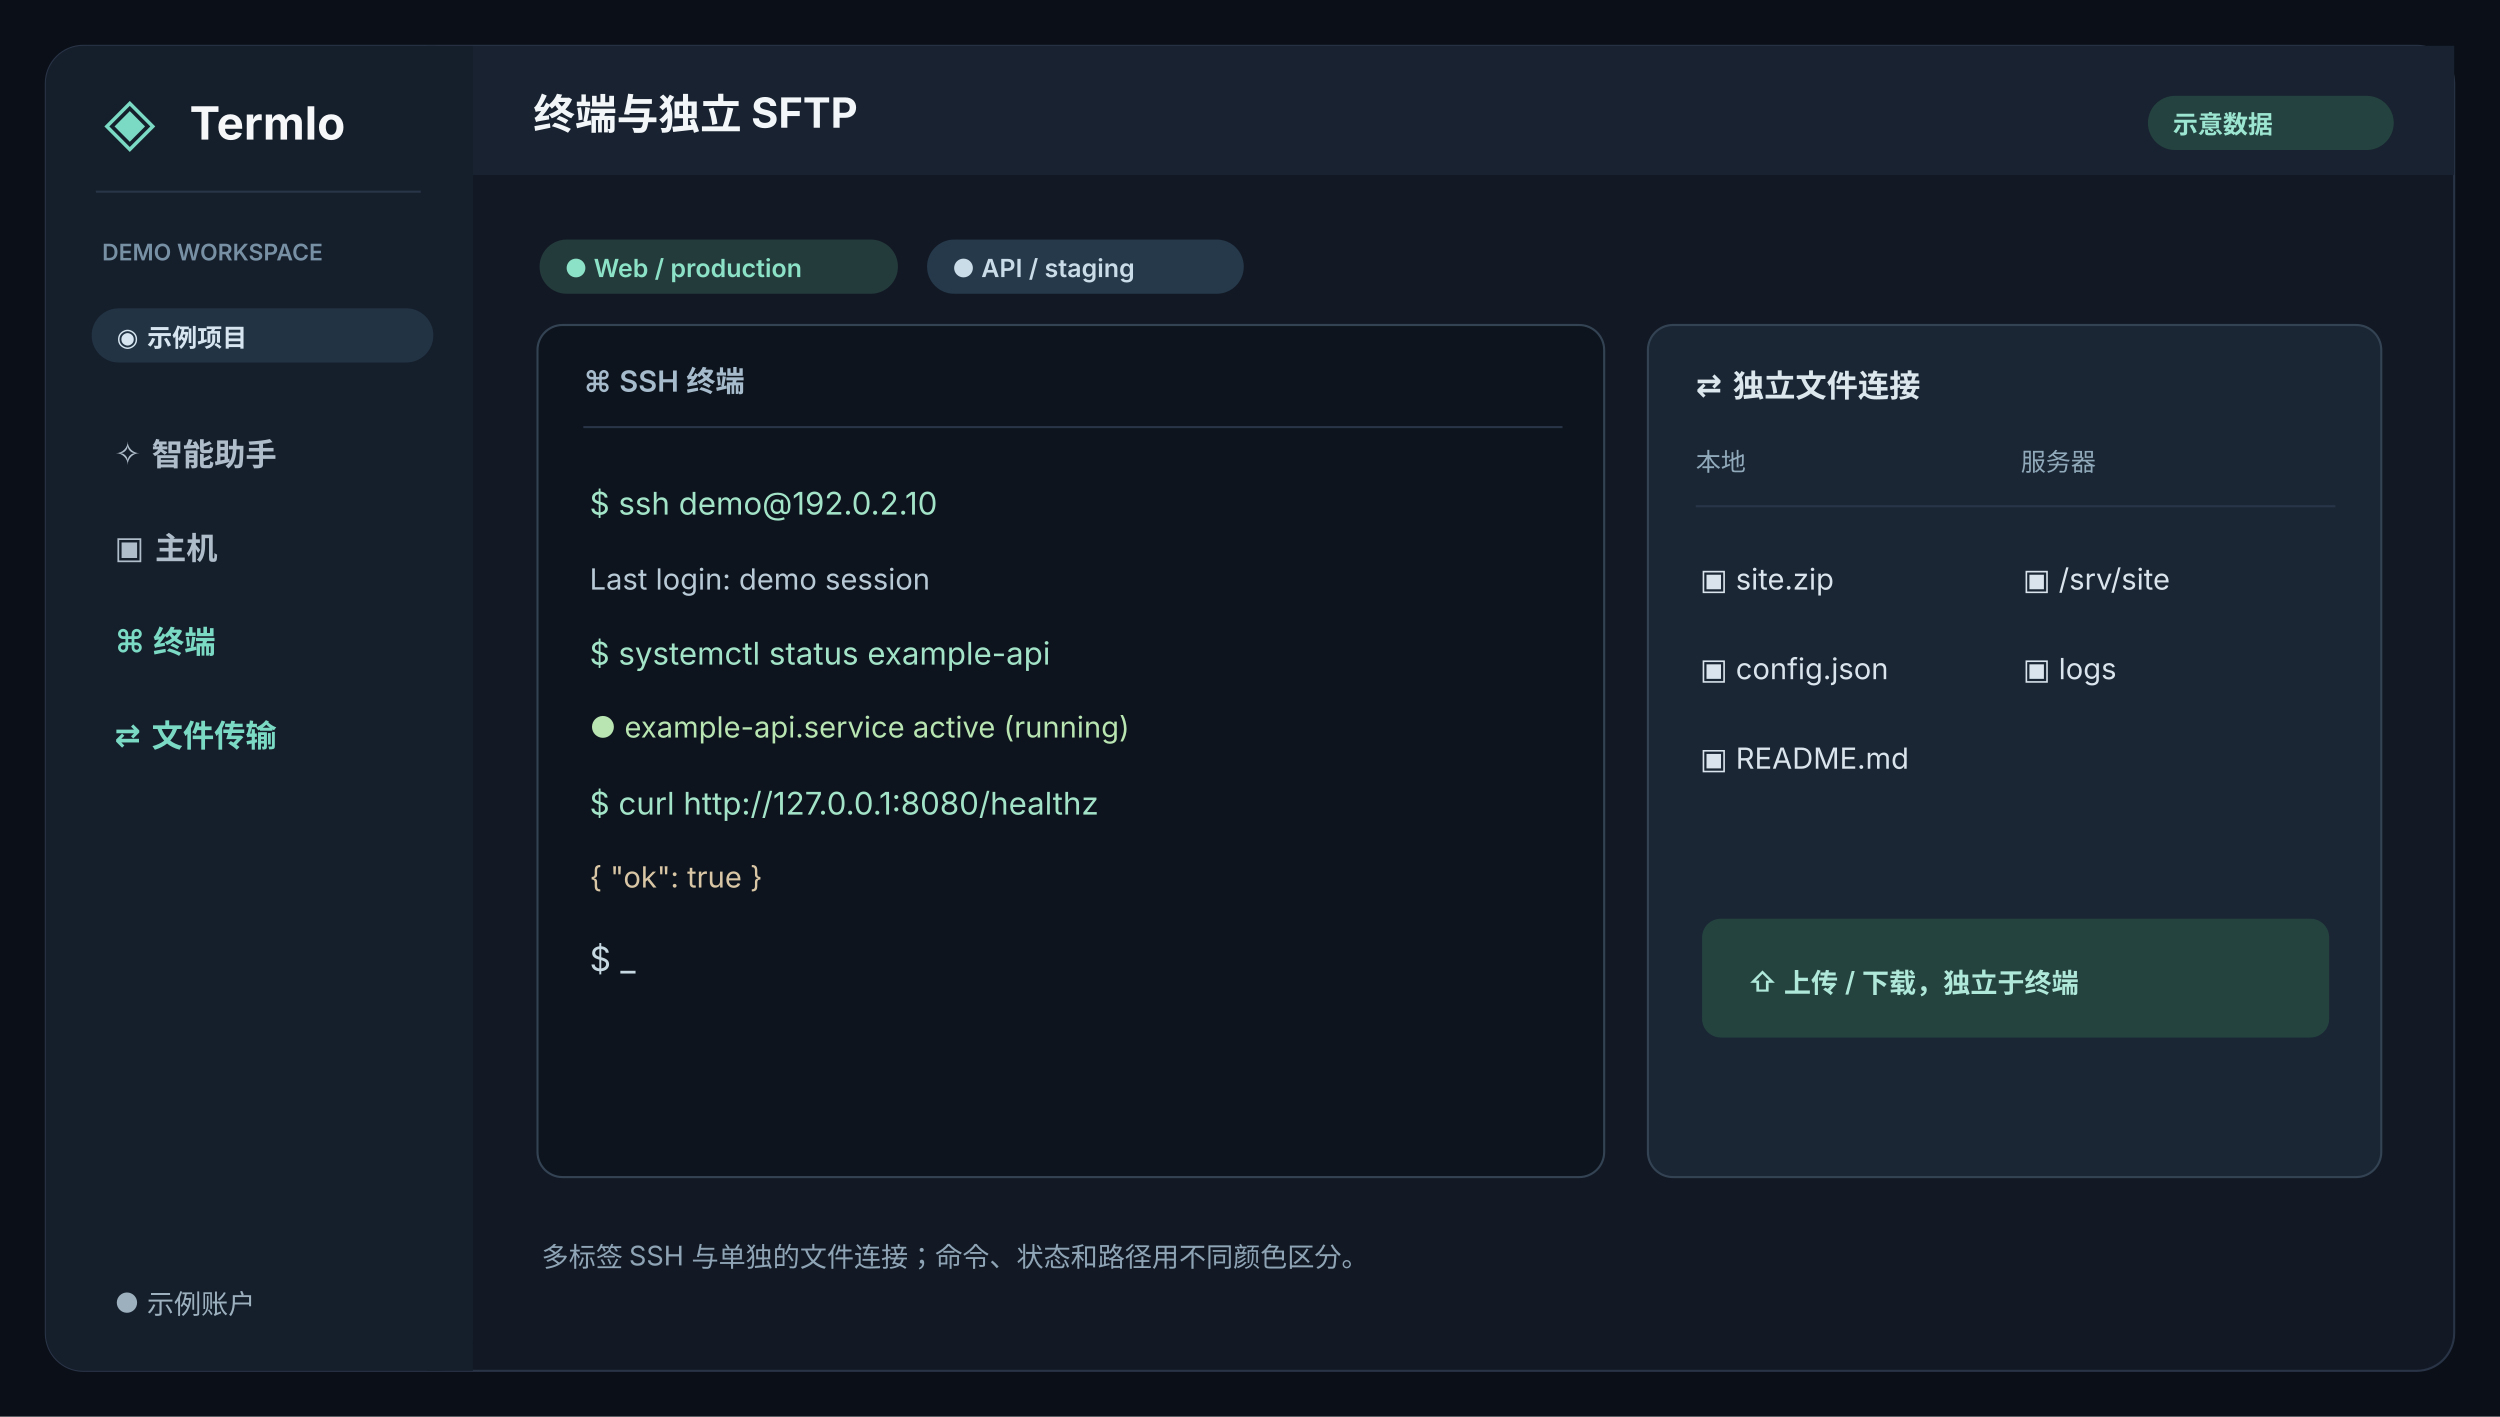
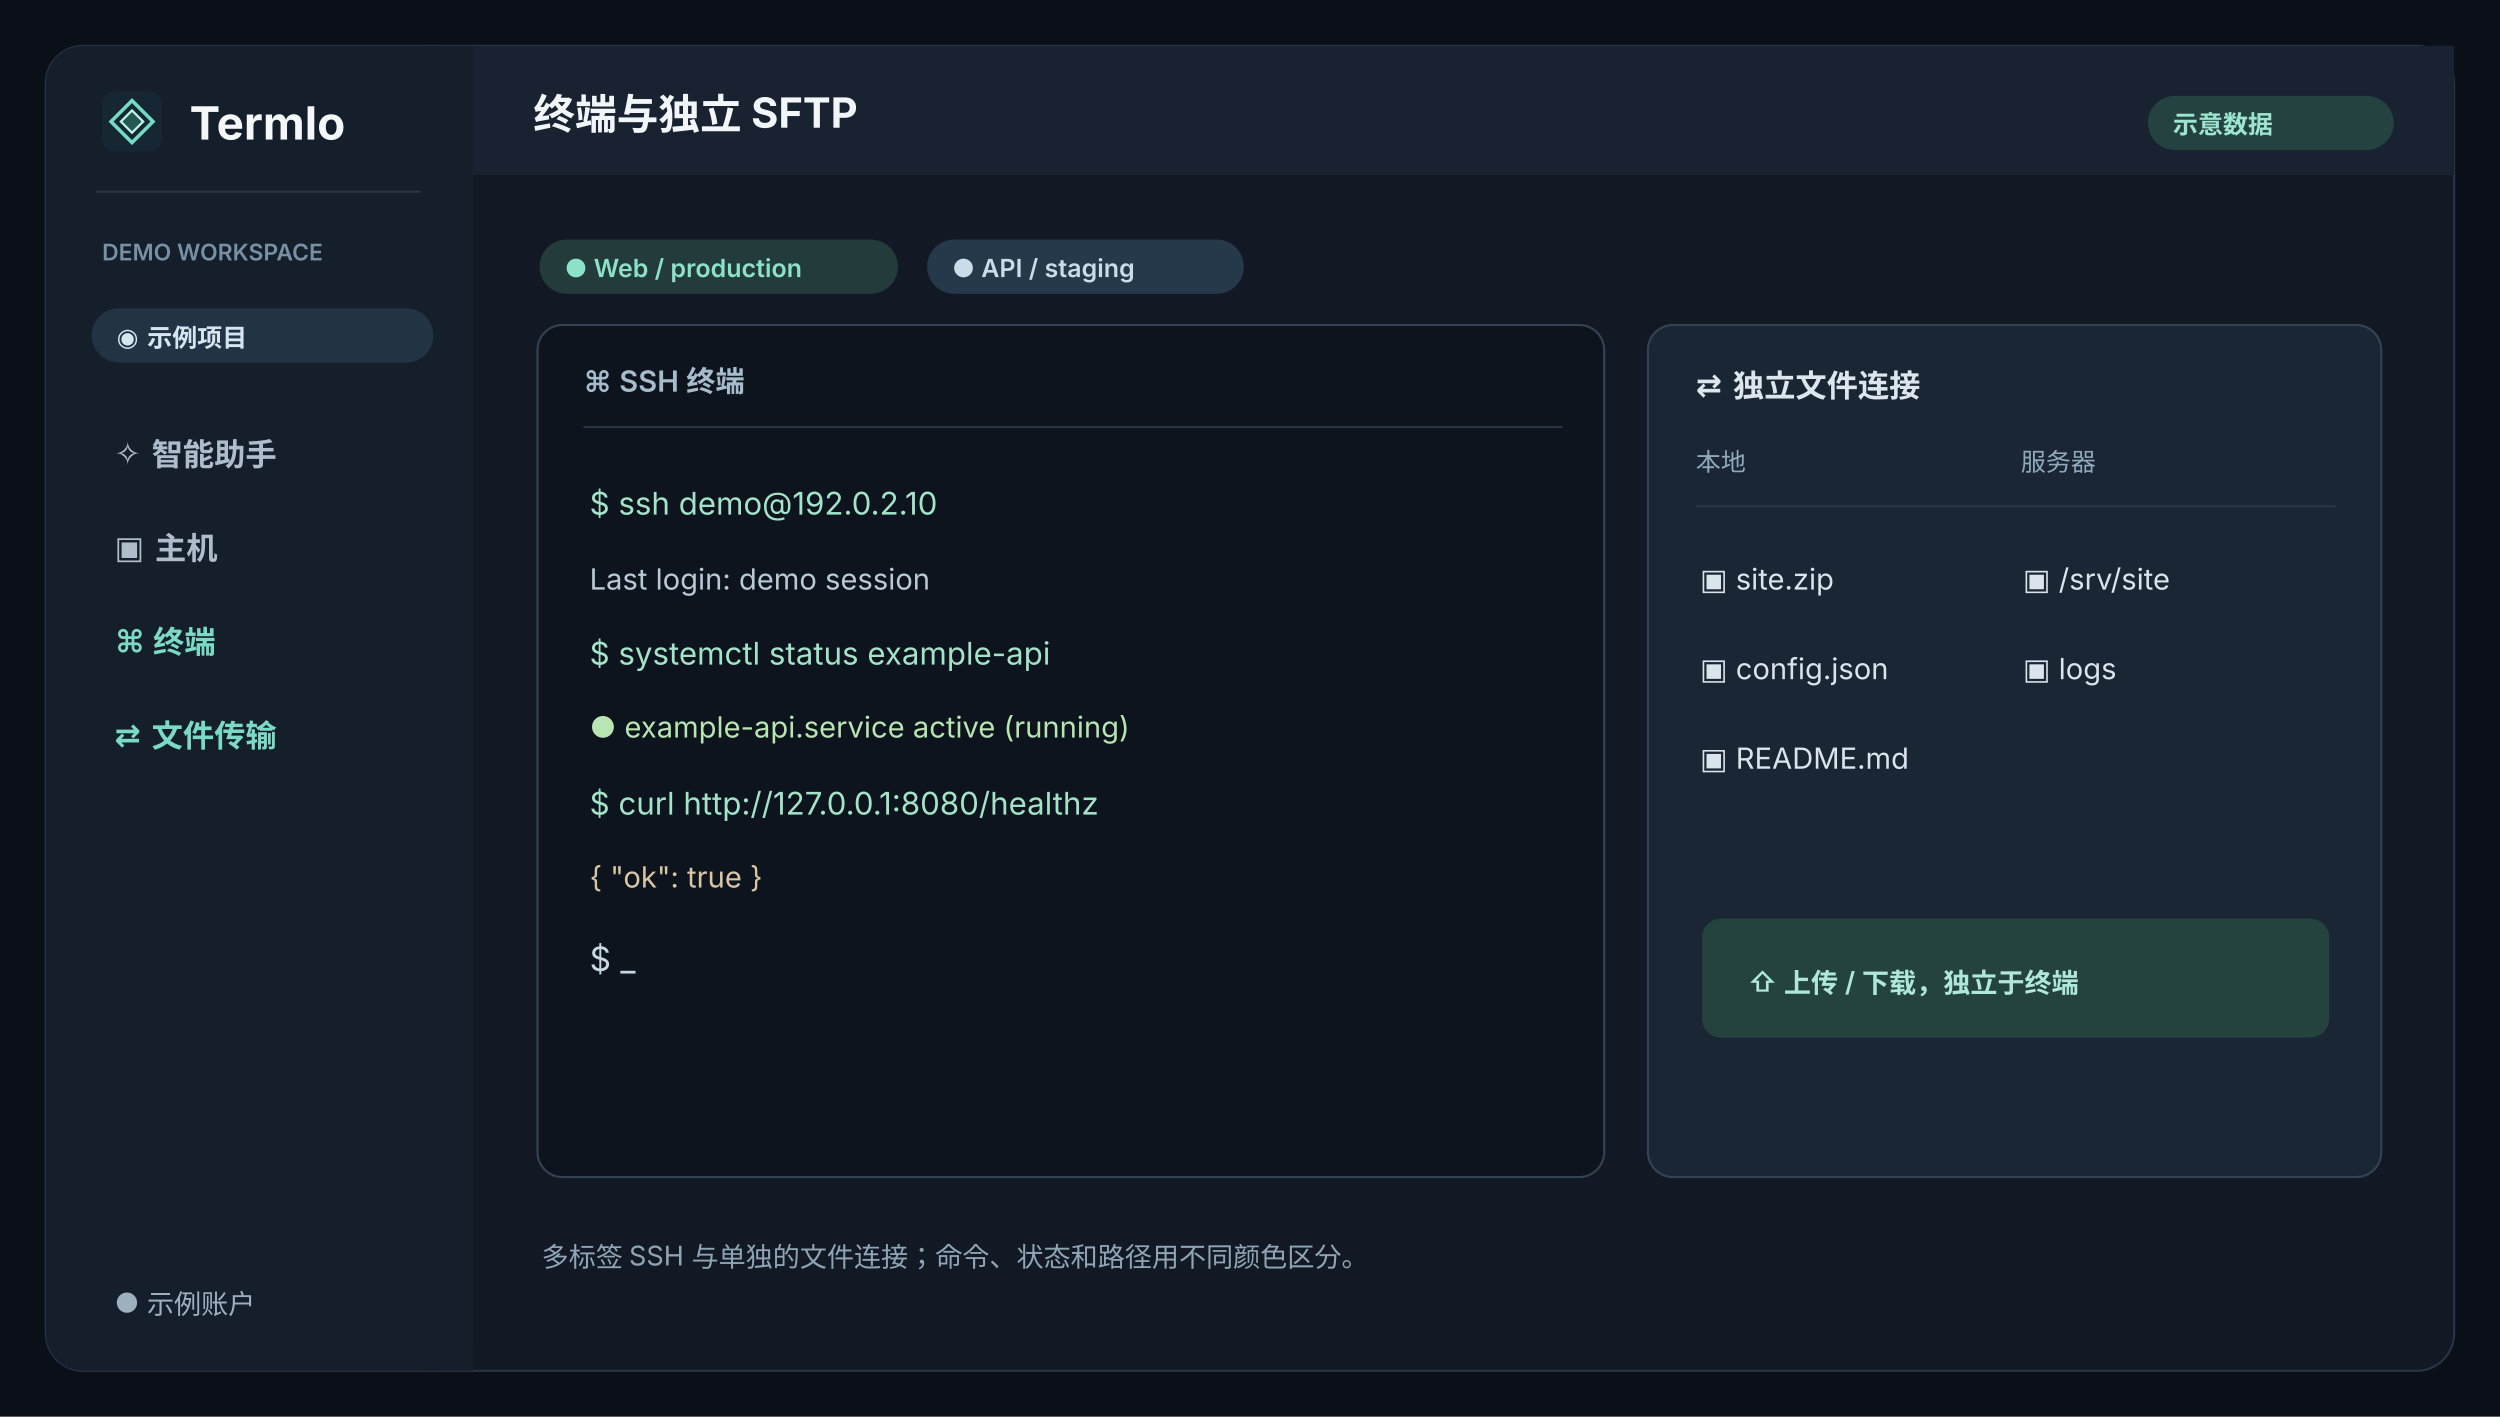
<svg xmlns="http://www.w3.org/2000/svg" width="1200" height="680" viewBox="0 0 1200 680">
  <rect width="1200" height="680" fill="#0b1018" />
  <rect x="22" y="22" width="1156" height="636" rx="18" fill="#121925" stroke="#293447" />
  <rect x="22" y="22" width="205" height="636" rx="18" fill="#151e2b" stroke="none" />
  <rect x="205" y="22" width="22" height="636" rx="0" fill="#151e2b" stroke="none" />
-   <text x="50" y="69" fill="#7bdac4" font-family="Inter,Segoe UI,Arial,sans-serif" font-size="32" font-weight="700">◈</text>
+   <g transform="translate(48 43) scale(0.12)">
+     <rect x="8" y="8" width="240" height="240" rx="52" fill="#162733" />
+     <path d="M128 34 222 128 128 222 34 128Z M128 54 202 128 128 202 54 128Z" fill="#73DCC4" fill-rule="evenodd" />
+     <path d="M128 77 179 128 128 179 77 128Z M128 91 165 128 128 165 91 128Z" fill="#B7F5E6" fill-rule="evenodd" />
+     <path d="M128 91 165 128 128 165 91 128Z" fill="#265750" />
+   </g>
  <text x="91" y="67" fill="#f5f7f9" font-family="Inter,Segoe UI,Arial,sans-serif" font-size="22" font-weight="700">Termlo</text>
  <path d="M46 92H202" stroke="#283447" />
  <text x="49" y="125" fill="#7790a4" font-family="Inter,Segoe UI,Arial,sans-serif" font-size="11" font-weight="600">DEMO WORKSPACE</text>
  <rect x="44" y="148" width="164" height="26" rx="13" fill="#223344" stroke="none" />
  <text x="56" y="166" fill="#d6e5ef" font-family="Inter,Segoe UI,Arial,sans-serif" font-size="12" font-weight="600">◉  示例项目</text>
  <text x="55" y="223" fill="#afbdca" font-family="Inter,Segoe UI,Arial,sans-serif" font-size="15" font-weight="600">✧  智能助手</text>
  <text x="55" y="268" fill="#afbdca" font-family="Inter,Segoe UI,Arial,sans-serif" font-size="15" font-weight="600">▣  主机</text>
  <text x="55" y="313" fill="#7bdac4" font-family="Inter,Segoe UI,Arial,sans-serif" font-size="15" font-weight="600">⌘  终端</text>
  <text x="55" y="358" fill="#7bdac4" font-family="Inter,Segoe UI,Arial,sans-serif" font-size="15" font-weight="600">⇄  文件传输</text>
  <text x="55" y="630" fill="#9cb0be" font-family="Inter,Segoe UI,Arial,sans-serif" font-size="13" font-weight="400">●  示例账户</text>
  <rect x="227" y="22" width="951" height="62" rx="0" fill="#182230" stroke="none" />
  <text x="256" y="62" fill="#f2f6f8" font-family="Inter,Segoe UI,Arial,sans-serif" font-size="20" font-weight="650">终端与独立 SFTP</text>
  <rect x="1031" y="46" width="118" height="26" rx="13" fill="#24423f" stroke="none" />
  <text x="1043" y="64" fill="#9be5d1" font-family="Inter,Segoe UI,Arial,sans-serif" font-size="12" font-weight="600">示意数据</text>
  <rect x="259" y="115" width="172" height="26" rx="13" fill="#243b3b" stroke="none" />
  <text x="271" y="133" fill="#8ce2c7" font-family="Inter,Segoe UI,Arial,sans-serif" font-size="12" font-weight="600">●  Web / production</text>
  <rect x="445" y="115" width="152" height="26" rx="13" fill="#25394b" stroke="none" />
  <text x="457" y="133" fill="#cadce7" font-family="Inter,Segoe UI,Arial,sans-serif" font-size="12" font-weight="600">●  API / staging</text>
  <rect x="258" y="156" width="512" height="409" rx="12" fill="#0d141d" stroke="#344354" />
  <text x="280" y="188" fill="#a6bbcc" font-family="Inter,Segoe UI,Arial,sans-serif" font-size="14" font-weight="600">⌘  SSH 终端</text>
  <path d="M280 205H750" stroke="#283447" />
  <text x="283" y="247" fill="#a3e4c8" font-family="Inter,Segoe UI,Arial,sans-serif" font-size="15" font-weight="400">$ ssh demo@192.0.2.10</text>
  <text x="283" y="283" fill="#b9cad7" font-family="Inter,Segoe UI,Arial,sans-serif" font-size="14" font-weight="400">Last login: demo session</text>
  <text x="283" y="319" fill="#a3e4c8" font-family="Inter,Segoe UI,Arial,sans-serif" font-size="15" font-weight="400">$ systemctl status example-api</text>
  <text x="283" y="354" fill="#b8e5b1" font-family="Inter,Segoe UI,Arial,sans-serif" font-size="14" font-weight="400">● example-api.service   active (running)</text>
  <text x="283" y="391" fill="#a3e4c8" font-family="Inter,Segoe UI,Arial,sans-serif" font-size="15" font-weight="400">$ curl http://127.0.0.1:8080/healthz</text>
  <text x="283" y="426" fill="#d9c6a5" font-family="Inter,Segoe UI,Arial,sans-serif" font-size="14" font-weight="400">{ "ok": true }</text>
  <text x="283" y="466" fill="#c6d9e2" font-family="Inter,Segoe UI,Arial,sans-serif" font-size="16" font-weight="400">$ _</text>
  <rect x="791" y="156" width="352" height="409" rx="12" fill="#1a2634" stroke="#344354" />
  <text x="814" y="190" fill="#dbe7ed" font-family="Inter,Segoe UI,Arial,sans-serif" font-size="15" font-weight="650">⇄  独立文件连接</text>
  <text x="814" y="226" fill="#91aabb" font-family="Inter,Segoe UI,Arial,sans-serif" font-size="12" font-weight="400">本地</text>
  <text x="970" y="226" fill="#91aabb" font-family="Inter,Segoe UI,Arial,sans-serif" font-size="12" font-weight="400">服务器</text>
  <path d="M814 243H1121" stroke="#283447" />
  <text x="816" y="283" fill="#d9e4ec" font-family="Inter,Segoe UI,Arial,sans-serif" font-size="14" font-weight="400">▣  site.zip</text>
  <text x="971" y="283" fill="#d9e4ec" font-family="Inter,Segoe UI,Arial,sans-serif" font-size="14" font-weight="400">▣  /srv/site</text>
  <text x="816" y="326" fill="#d9e4ec" font-family="Inter,Segoe UI,Arial,sans-serif" font-size="14" font-weight="400">▣  config.json</text>
  <text x="971" y="326" fill="#d9e4ec" font-family="Inter,Segoe UI,Arial,sans-serif" font-size="14" font-weight="400">▣  logs</text>
  <text x="816" y="369" fill="#d9e4ec" font-family="Inter,Segoe UI,Arial,sans-serif" font-size="14" font-weight="400">▣  README.md</text>
  <rect x="817" y="441" width="301" height="57" rx="9" fill="#24433f" stroke="none" />
  <text x="839" y="476" fill="#afe8d9" font-family="Inter,Segoe UI,Arial,sans-serif" font-size="13" font-weight="600">⇧  上传 / 下载，独立于终端</text>
  <text x="260" y="608" fill="#8fa5b6" font-family="Inter,Segoe UI,Arial,sans-serif" font-size="13" font-weight="400">多标签 SSH 与单独的文件连接；命令、状态和路径用不同颜色区分。</text>
</svg>
